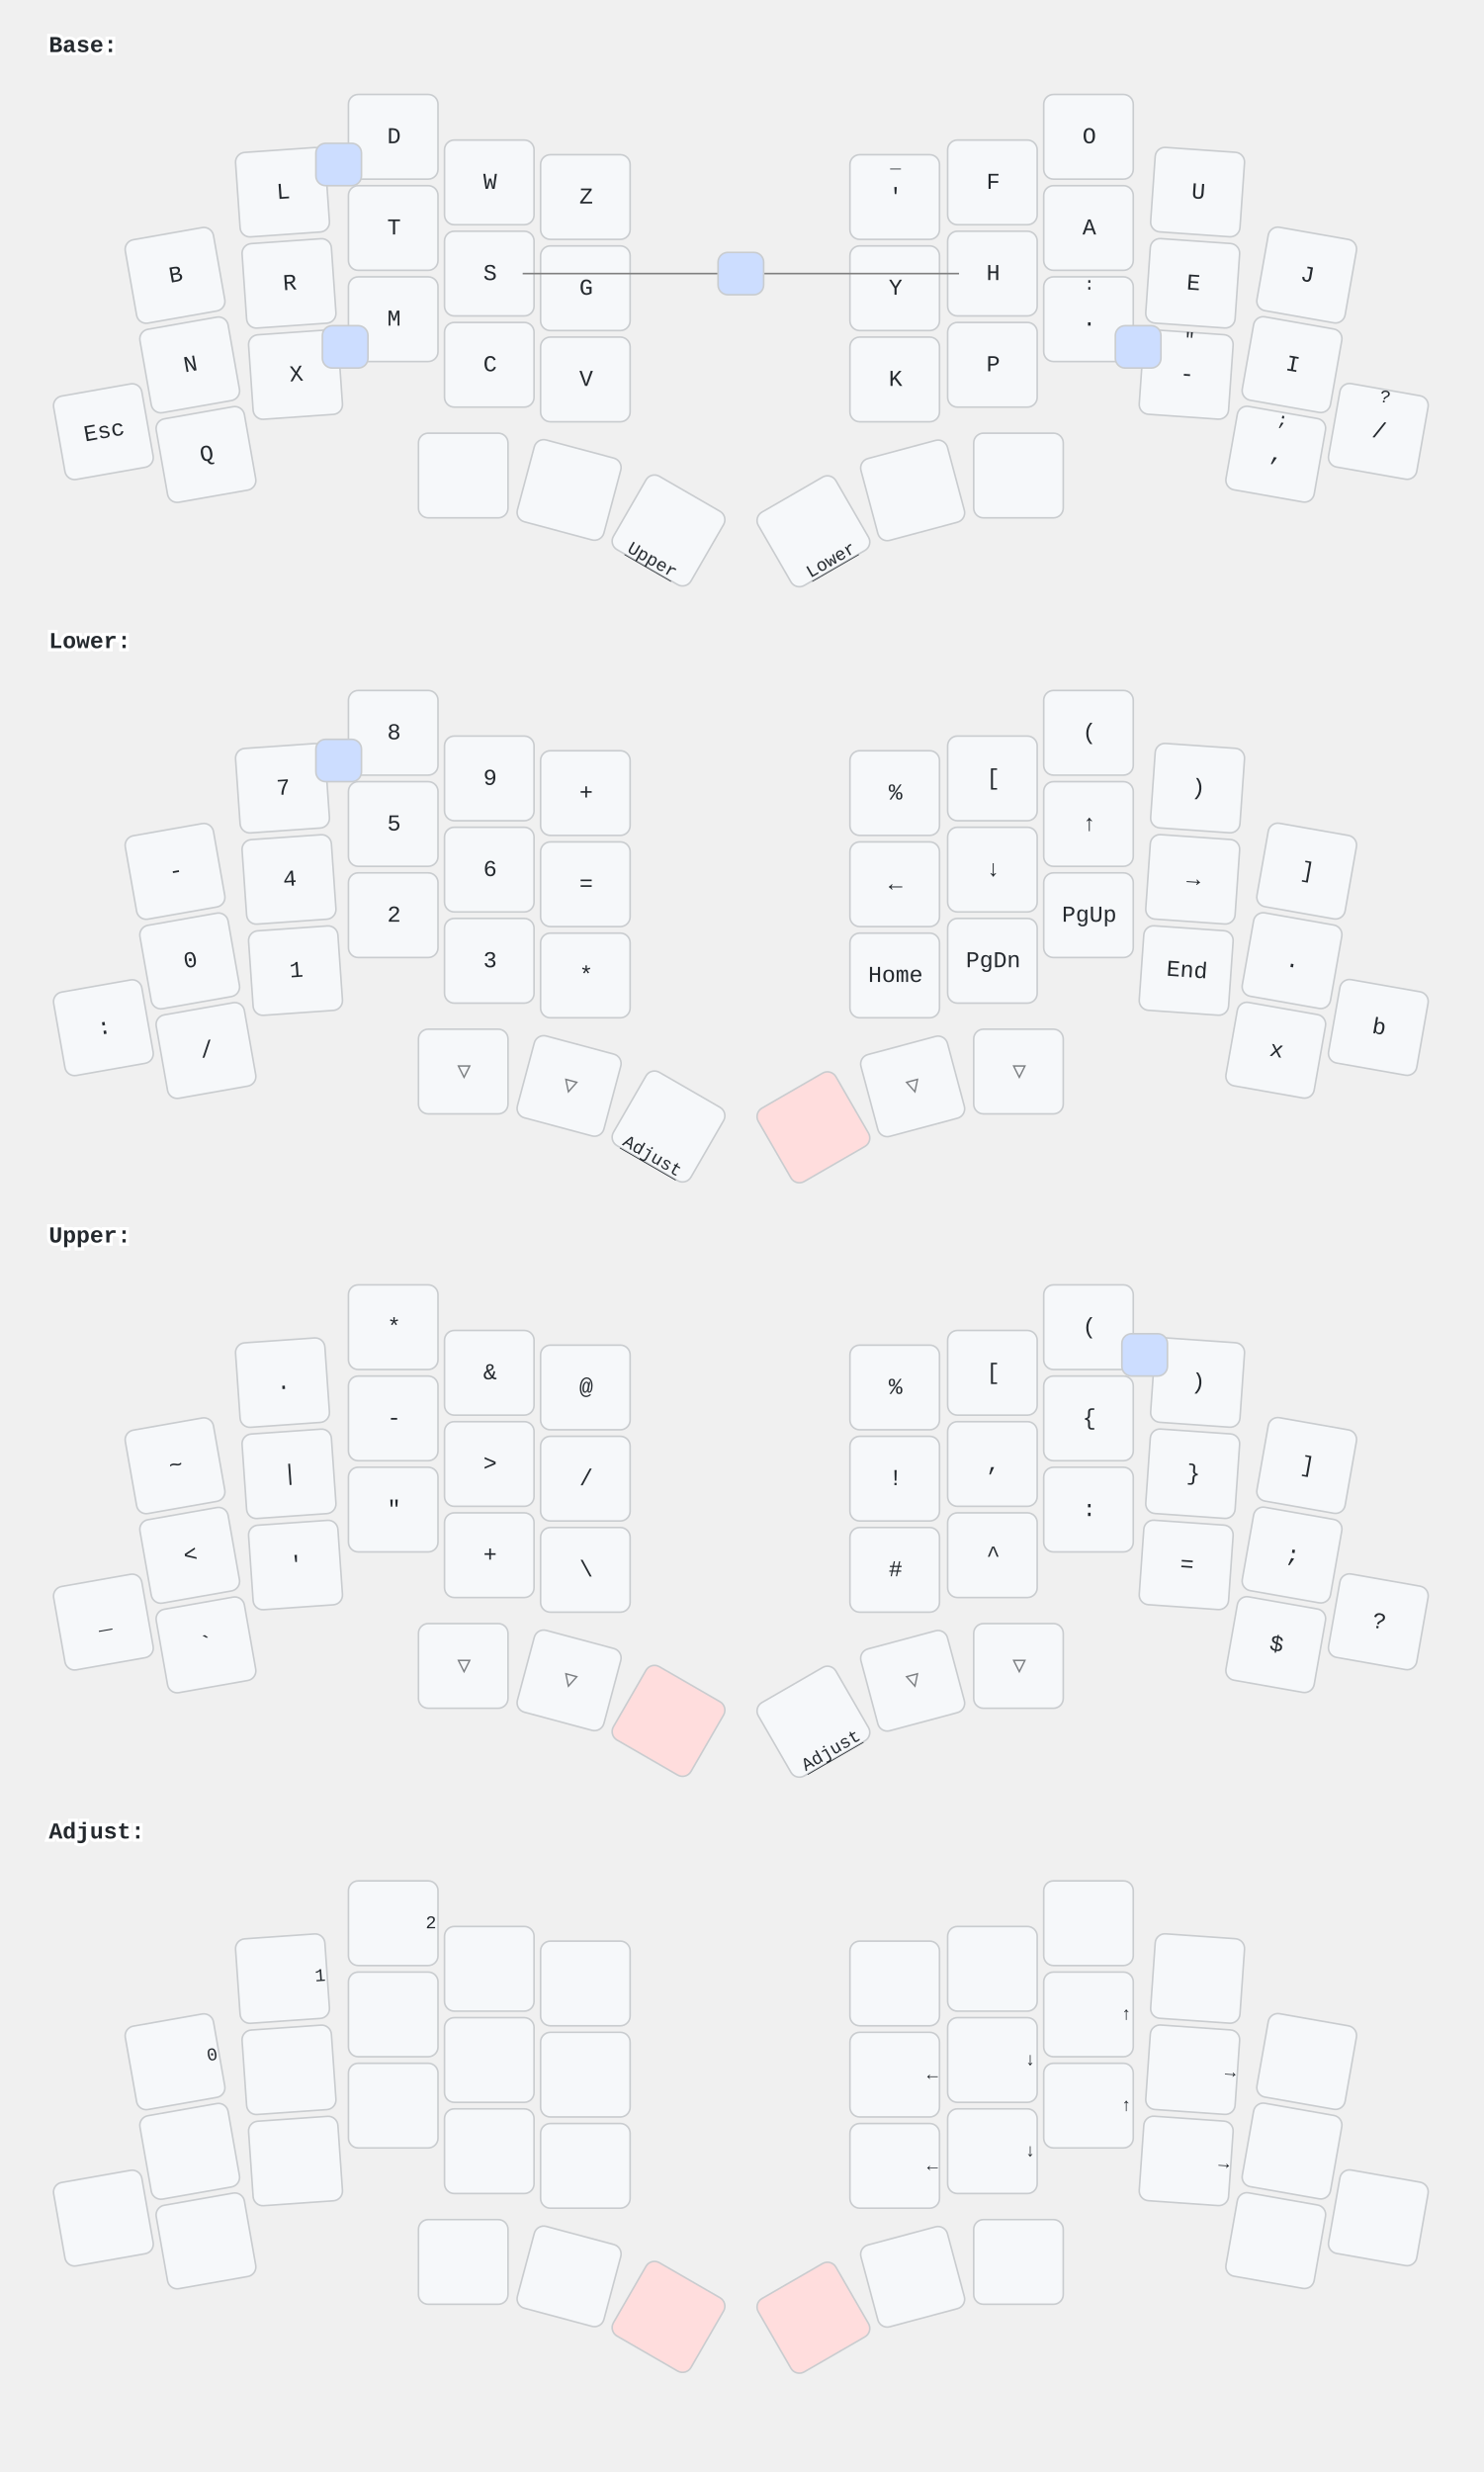
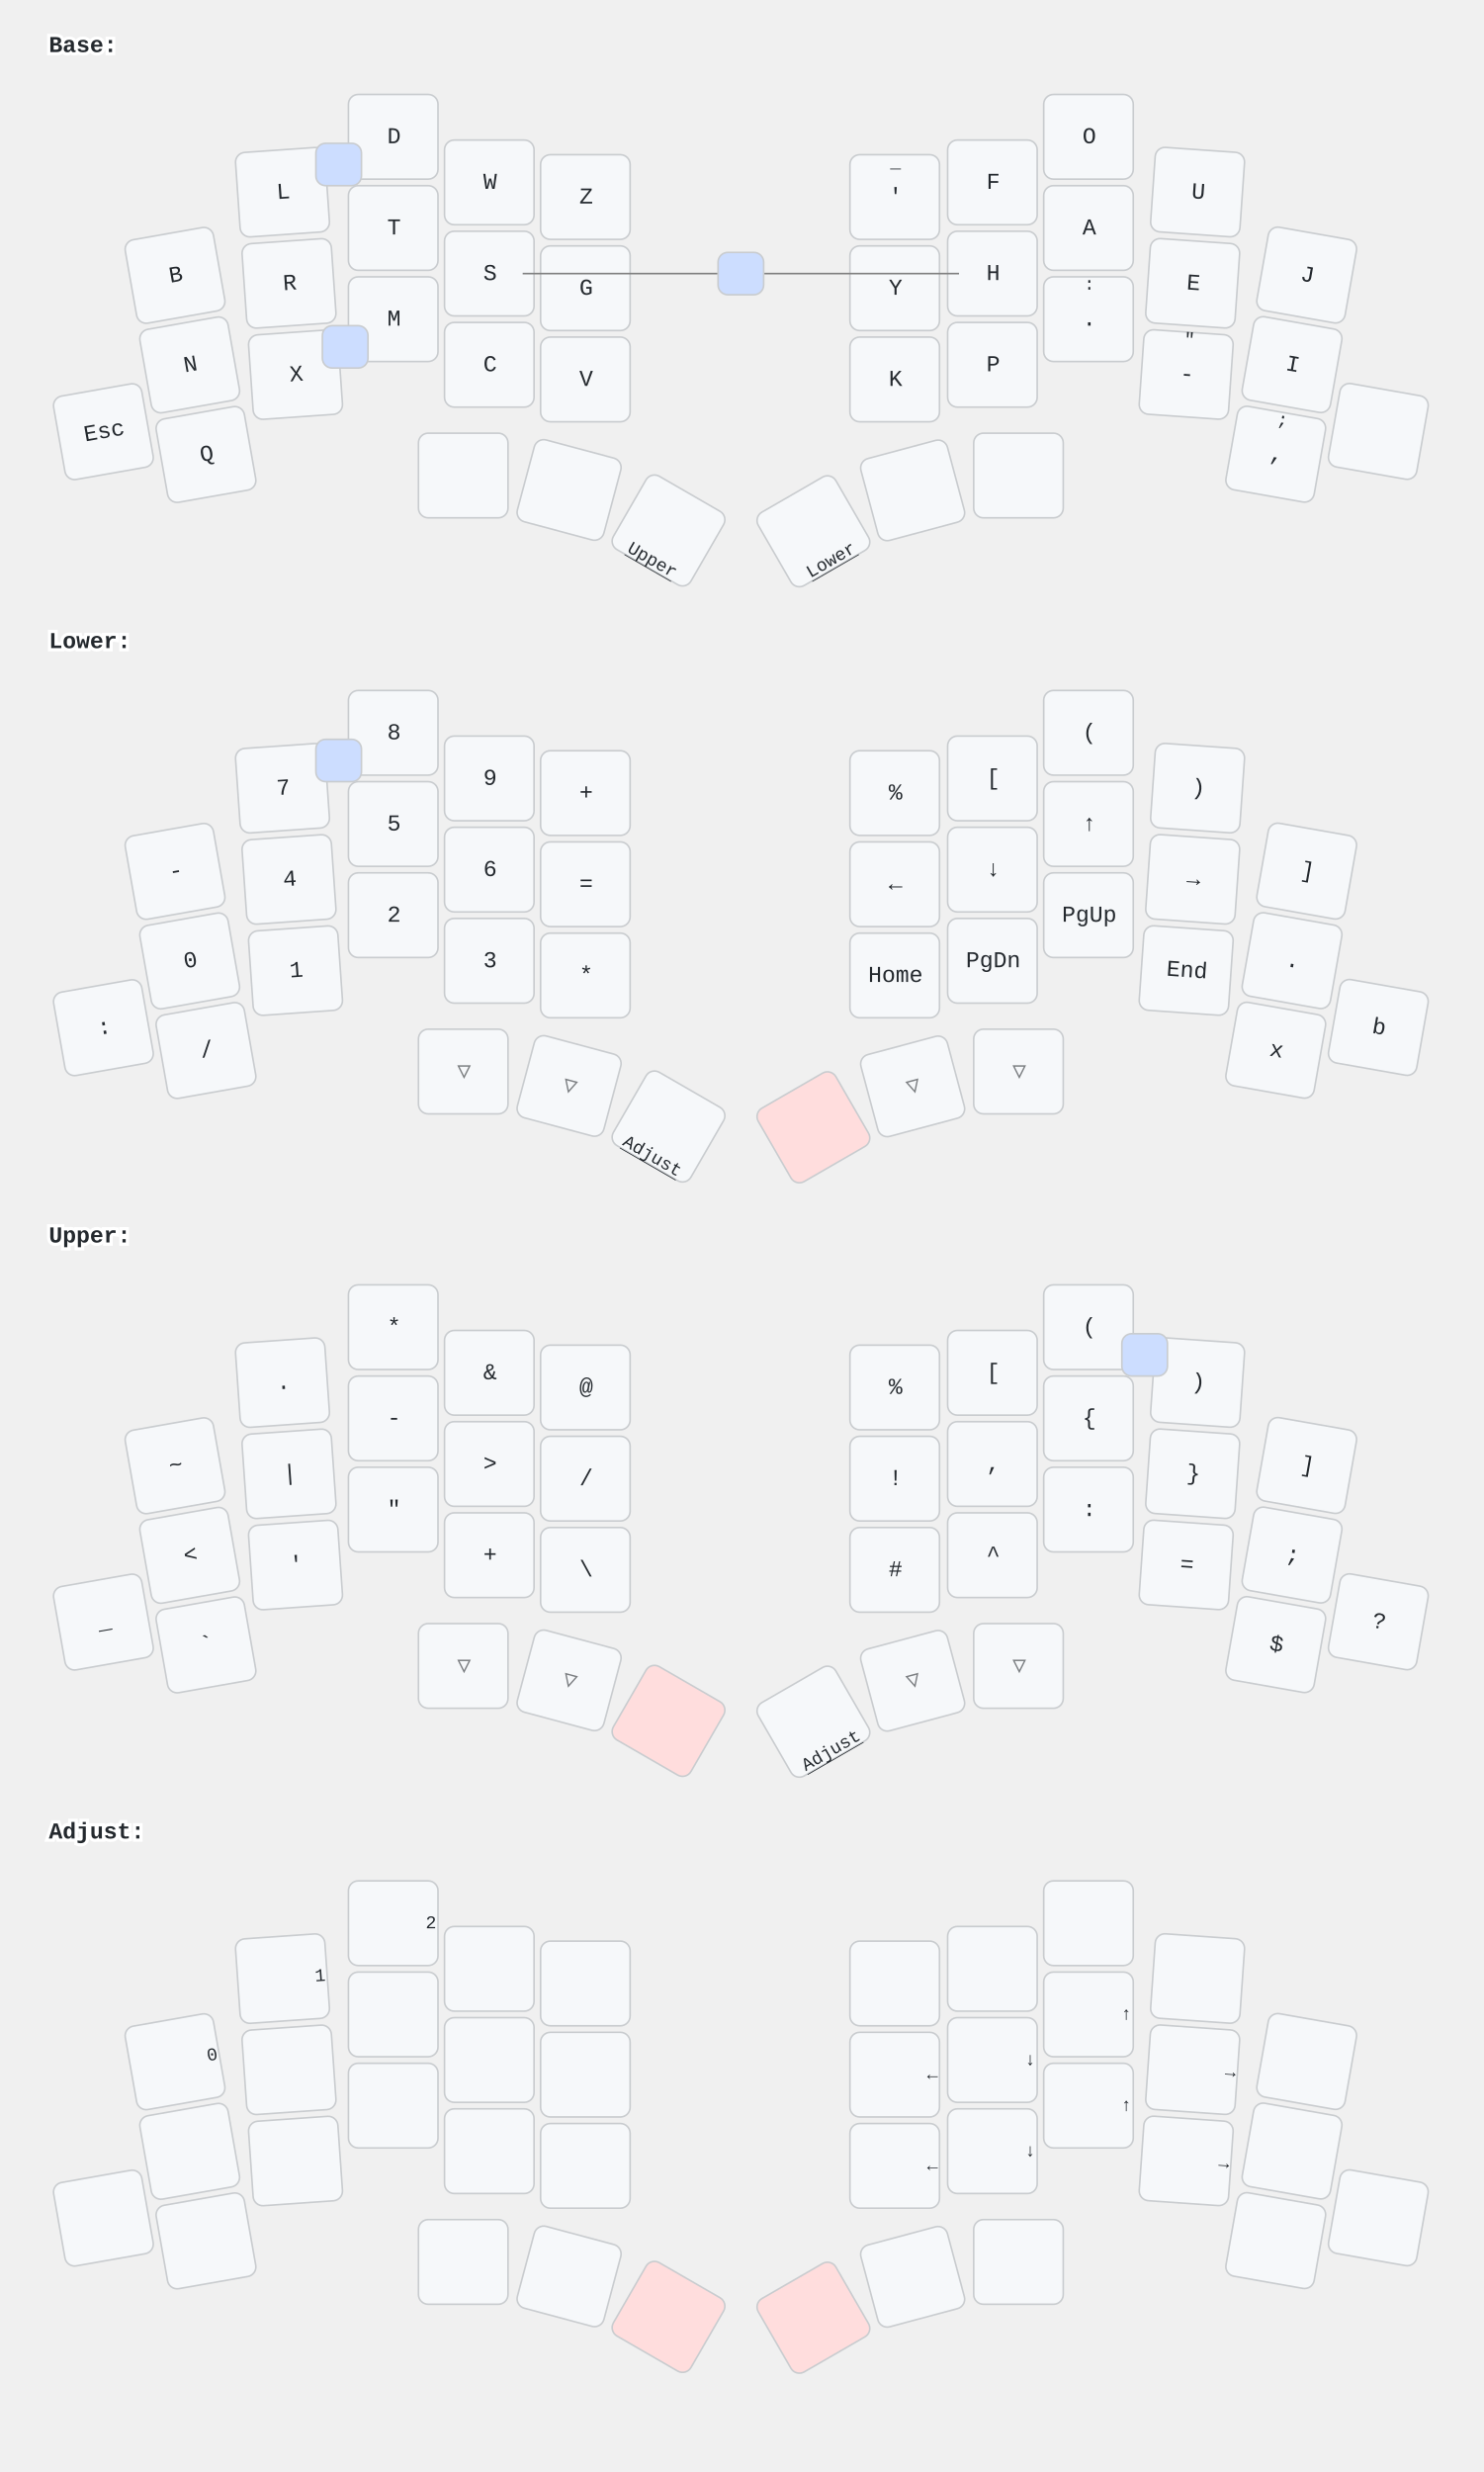
<svg xmlns="http://www.w3.org/2000/svg" xmlns:xlink="http://www.w3.org/1999/xlink" width="911" height="1518" viewBox="0 0 911 1518" class="keymap">
  <defs>/* start glyphs */
<svg id="mdi:apple-keyboard-caps">
      <svg id="mdi-apple-keyboard-caps" viewBox="0 0 24 24">
        <path d="M15,14V8H17.17L12,2.83L6.83,8H9V14H15M12,0L22,10H17V16H7V10H2L12,0M7,18H17V24H7V18M15,20H9V22H15V20Z" />
      </svg>
    </svg>
    <svg id="mdi:apple-keyboard-command">
      <svg id="mdi-apple-keyboard-command" viewBox="0 0 24 24">
        <path d="M6,2A4,4 0 0,1 10,6V8H14V6A4,4 0 0,1 18,2A4,4 0 0,1 22,6A4,4 0 0,1 18,10H16V14H18A4,4 0 0,1 22,18A4,4 0 0,1 18,22A4,4 0 0,1 14,18V16H10V18A4,4 0 0,1 6,22A4,4 0 0,1 2,18A4,4 0 0,1 6,14H8V10H6A4,4 0 0,1 2,6A4,4 0 0,1 6,2M16,18A2,2 0 0,0 18,20A2,2 0 0,0 20,18A2,2 0 0,0 18,16H16V18M14,10H10V14H14V10M6,16A2,2 0 0,0 4,18A2,2 0 0,0 6,20A2,2 0 0,0 8,18V16H6M8,6A2,2 0 0,0 6,4A2,2 0 0,0 4,6A2,2 0 0,0 6,8H8V6M18,8A2,2 0 0,0 20,6A2,2 0 0,0 18,4A2,2 0 0,0 16,6V8H18Z" />
      </svg>
    </svg>
    <svg id="mdi:apple-keyboard-control">
      <svg id="mdi-apple-keyboard-control" viewBox="0 0 24 24">
        <path d="M19.78,11.78L18.36,13.19L12,6.83L5.64,13.19L4.22,11.78L12,4L19.78,11.78Z" />
      </svg>
    </svg>
    <svg id="mdi:apple-keyboard-option">
      <svg id="mdi-apple-keyboard-option" viewBox="0 0 24 24">
        <path d="M3,4H9.11L16.15,18H21V20H14.88L7.84,6H3V4M14,4H21V6H14V4Z" />
      </svg>
    </svg>
    <svg id="mdi:apple-keyboard-shift">
      <svg id="mdi-apple-keyboard-shift" viewBox="0 0 24 24">
        <path d="M15,18V12H17.17L12,6.83L6.83,12H9V18H15M12,4L22,14H17V20H7V14H2L12,4Z" />
      </svg>
    </svg>
    <svg id="mdi:backspace-reverse">
      <svg id="mdi-backspace-reverse" viewBox="0 0 24 24">
        <path d="M2,21H17C17.7,21 18.2,20.6 18.6,20.1L24,12L18.6,3.9C18.2,3.4 17.7,3 17,3H2A2,2 0 0,0 0,5V19A2,2 0 0,0 2,21M5,8.4L6.4,7L10,10.6L13.6,7L15,8.4L11.4,12L15,15.6L13.6,17L10,13.4L6.4,17L5,15.6L8.6,12" />
      </svg>
    </svg>
    <svg id="mdi:bluetooth">
      <svg id="mdi-bluetooth" viewBox="0 0 24 24">
        <path d="M14.88,16.29L13,18.17V14.41M13,5.83L14.88,7.71L13,9.58M17.71,7.71L12,2H11V9.58L6.41,5L5,6.41L10.59,12L5,17.58L6.41,19L11,14.41V22H12L17.71,16.29L13.41,12L17.71,7.71Z" />
      </svg>
    </svg>
    <svg id="mdi:delete">
      <svg id="mdi-delete" viewBox="0 0 24 24">
        <path d="M19,4H15.5L14.5,3H9.5L8.5,4H5V6H19M6,19A2,2 0 0,0 8,21H16A2,2 0 0,0 18,19V7H6V19Z" />
      </svg>
    </svg>
    <svg id="mdi:keyboard-backspace">
      <svg id="mdi-keyboard-backspace" viewBox="0 0 24 24">
        <path d="M21,11H6.83L10.41,7.41L9,6L3,12L9,18L10.41,16.58L6.83,13H21V11Z" />
      </svg>
    </svg>
    <svg id="mdi:keyboard-return">
      <svg id="mdi-keyboard-return" viewBox="0 0 24 24">
        <path d="M19,7V11H5.83L9.41,7.41L8,6L2,12L8,18L9.41,16.58L5.83,13H21V7H19Z" />
      </svg>
    </svg>
    <svg id="mdi:keyboard-space">
      <svg id="mdi-keyboard-space" viewBox="0 0 24 24">
        <path d="M3 15H5V19H19V15H21V19C21 20.1 20.1 21 19 21H5C3.9 21 3 20.1 3 19V15Z" />
      </svg>
    </svg>
    <svg id="mdi:keyboard-tab">
      <svg id="mdi-keyboard-tab" viewBox="0 0 24 24">
        <path d="M20,18H22V6H20M11.59,7.41L15.17,11H1V13H15.17L11.59,16.58L13,18L19,12L13,6L11.59,7.41Z" />
      </svg>
    </svg>
    <svg id="mdi:mouse">
      <svg id="mdi-mouse" viewBox="0 0 24 24">
        <path d="M11,1.07C7.05,1.56 4,4.92 4,9H11M4,15A8,8 0 0,0 12,23A8,8 0 0,0 20,15V11H4M13,1.07V9H20C20,4.92 16.94,1.56 13,1.07Z" />
      </svg>
    </svg>
    <svg id="mdi:mouse-left-click">
      <svg id="mdi-mouse-left-click" viewBox="0 0 24 24">
        <path d="M13 9V1.07C16.94 1.56 20 4.92 20 9H13M6.34 20.66C4.84 19.16 4 17.12 4 15V11H20V15C20 17.12 19.16 19.16 17.66 20.66C16.16 22.16 14.12 23 12 23C9.88 23 7.84 22.16 6.34 20.66M11 9V1.07C10.3 1.16 9.63 1.33 9 1.59C6.67 2.53 4.89 4.53 4.25 7C4.09 7.64 4 8.31 4 9H11M6.34 7C6.82 5.65 7.78 4.5 9 3.81V7H6.34Z" />
      </svg>
    </svg>
    <svg id="mdi:mouse-right-click">
      <svg id="mdi-mouse-right-click" viewBox="0 0 24 24">
        <path d="M13 9V1.07C13.7 1.16 14.37 1.33 15 1.59C17.33 2.53 19.11 4.53 19.75 7C19.91 7.64 20 8.31 20 9H13M17.66 7C17.18 5.65 16.23 4.5 15 3.81V7H17.66M11 9V1.07C7.06 1.56 4 4.92 4 9H11M6.34 20.66C4.84 19.16 4 17.12 4 15V11H20V15C20 17.12 19.16 19.16 17.66 20.66C16.16 22.16 14.12 23 12 23C9.88 23 7.84 22.16 6.34 20.66Z" />
      </svg>
    </svg>
    <svg id="mdi:mouse-scroll-wheel">
      <svg id="mdi-mouse-scroll-wheel" viewBox="0 0 24 24">
        <path d="M11 1.07C7.05 1.56 4 4.92 4 9H11V7.73C10.4 7.39 10 6.74 10 6V4C10 3.26 10.4 2.61 11 2.27V1.07M13 9V7.73C13.6 7.39 14 6.74 14 6V4C14 3.26 13.6 2.61 13 2.27V1.07C16.94 1.56 20 4.92 20 9H13M4 15C4 17.12 4.84 19.16 6.34 20.66C7.84 22.16 9.88 23 12 23C14.12 23 16.16 22.16 17.66 20.66C19.16 19.16 20 17.12 20 15V11H4V15M13 6V4C13 3.45 12.55 3 12 3C11.45 3 11 3.45 11 4V6C11 6.55 11.45 7 12 7C12.55 7 13 6.55 13 6Z" />
      </svg>
    </svg>
    <svg id="mdi:play-pause">
      <svg id="mdi-play-pause" viewBox="0 0 24 24">
        <path d="M3,5V19L11,12M13,19H16V5H13M18,5V19H21V5" />
      </svg>
    </svg>
    <svg id="mdi:skip-next">
      <svg id="mdi-skip-next" viewBox="0 0 24 24">
        <path d="M16,18H18V6H16M6,18L14.5,12L6,6V18Z" />
      </svg>
    </svg>
    <svg id="mdi:skip-previous">
      <svg id="mdi-skip-previous" viewBox="0 0 24 24">
        <path d="M6,18V6H8V18H6M9.5,12L18,6V18L9.5,12Z" />
      </svg>
    </svg>
    <svg id="mdi:usb">
      <svg id="mdi-usb" viewBox="0 0 24 24">
        <path d="M15,7V11H16V13H13V5H15L12,1L9,5H11V13H8V10.93C8.7,10.56 9.2,9.85 9.2,9C9.2,7.78 8.21,6.8 7,6.8C5.78,6.8 4.8,7.78 4.8,9C4.8,9.85 5.3,10.56 6,10.93V13A2,2 0 0,0 8,15H11V18.05C10.29,18.41 9.8,19.15 9.8,20A2.2,2.2 0 0,0 12,22.2A2.2,2.2 0 0,0 14.2,20C14.2,19.15 13.71,18.41 13,18.05V15H16A2,2 0 0,0 18,13V11H19V7H15Z" />
      </svg>
    </svg>
    <svg id="mdi:volume-minus">
      <svg id="mdi-volume-minus" viewBox="0 0 24 24">
        <path d="M3,9H7L12,4V20L7,15H3V9M14,11H22V13H14V11Z" />
      </svg>
    </svg>
    <svg id="mdi:volume-mute">
      <svg id="mdi-volume-mute" viewBox="0 0 24 24">
        <path d="M3,9H7L12,4V20L7,15H3V9M16.59,12L14,9.41L15.41,8L18,10.59L20.59,8L22,9.41L19.41,12L22,14.59L20.59,16L18,13.41L15.41,16L14,14.59L16.59,12Z" />
      </svg>
    </svg>
    <svg id="mdi:volume-plus">
      <svg id="mdi-volume-plus" viewBox="0 0 24 24">
        <path d="M3,9H7L12,4V20L7,15H3V9M14,11H17V8H19V11H22V13H19V16H17V13H14V11Z" />
      </svg>
    </svg>
  </defs>/* end glyphs */
<style>/* inherit to force styles through use tags */
svg path {
    fill: inherit;
}

/* font and background color specifications */
svg.keymap {
    font-family: SFMono-Regular,Consolas,Liberation Mono,Menlo,monospace;
    font-size: 14px;
    font-kerning: normal;
    text-rendering: optimizeLegibility;
    fill: #24292e;
}

/* default key styling */
rect.key {
    fill: #f6f8fa;
}

rect.key, rect.combo {
    stroke: #c9cccf;
    stroke-width: 1;
}

/* default key side styling, only used is draw_key_sides is set */
rect.side {
    filter: brightness(90%);
}

/* color accent for combo boxes */
rect.combo, rect.combo-separate {
    fill: #cdf;
}

/* color accent for held keys */
rect.held, rect.combo.held {
    fill: #fdd;
}

/* color accent for ghost (optional) keys */
rect.ghost, rect.combo.ghost {
    stroke-dasharray: 4, 4;
    stroke-width: 2;
}

text {
    text-anchor: middle;
    dominant-baseline: middle;
}

/* styling for layer labels */
text.label {
    font-weight: bold;
    text-anchor: start;
    stroke: white;
    stroke-width: 4;
    paint-order: stroke;
}

/* styling for optional footer */
text.footer {
    text-anchor: end;
    dominant-baseline: auto;
    stroke: white;
    stroke-width: 4;
    paint-order: stroke;
}

/* styling for combo tap, and key non-tap label text */
text.combo, text.hold, text.shifted, text.left, text.right {
    font-size: 11px;
}

text.hold {
    text-anchor: middle;
    dominant-baseline: auto;
}

text.shifted {
    text-anchor: middle;
    dominant-baseline: hanging;
}

text.left {
    text-anchor: start;
}

text.right {
    text-anchor: end;
}

text.layer-activator {
    text-decoration: underline;
}

/* styling for hold/shifted label text in combo box */
text.combo.hold, text.combo.shifted, text.combo.left, text.combo.right {
    font-size: 8px;
}

/* lighter symbol for transparent keys */
text.trans {
    fill: #7b7e81;
}

/* styling for combo dendrons */
path.combo {
    stroke-width: 1;
    stroke: gray;
    fill: none;
}

/* Start Tabler Icons Cleanup */
/* cannot use height/width with glyphs */
.icon-tabler &gt; path {
    fill: inherit;
    stroke: inherit;
    stroke-width: 2;
}
/* hide tabler's default box */
.icon-tabler &gt; path[stroke="none"][fill="none"] {
    visibility: hidden;
}
/* End Tabler Icons Cleanup */
</style>
  <g transform="translate(30, 0)" class="layer-Base">
    <text x="0" y="28" class="label" id="Base">Base:</text>
    <g transform="translate(0, 56)">
      <g transform="translate(78, 113) rotate(-10.0)" class="key keypos-0">
        <rect rx="6" ry="6" x="-28" y="-26" width="55" height="52" class="key" />
        <text x="0" y="0" class="key tap">B</text>
      </g>
      <g transform="translate(144, 62) rotate(-4.0)" class="key keypos-1">
        <rect rx="6" ry="6" x="-28" y="-26" width="55" height="52" class="key" />
        <text x="0" y="0" class="key tap">L</text>
      </g>
      <g transform="translate(212, 28)" class="key keypos-2">
        <rect rx="6" ry="6" x="-28" y="-26" width="55" height="52" class="key" />
        <text x="0" y="0" class="key tap">D</text>
      </g>
      <g transform="translate(271, 56)" class="key keypos-3">
        <rect rx="6" ry="6" x="-28" y="-26" width="55" height="52" class="key" />
        <text x="0" y="0" class="key tap">W</text>
      </g>
      <g transform="translate(330, 65)" class="key keypos-4">
        <rect rx="6" ry="6" x="-28" y="-26" width="55" height="52" class="key" />
        <text x="0" y="0" class="key tap">Z</text>
      </g>
      <g transform="translate(520, 65)" class="key keypos-5">
        <rect rx="6" ry="6" x="-28" y="-26" width="55" height="52" class="key" />
        <text x="0" y="0" class="key tap">'</text>
        <text x="0" y="-24" class="key shifted">_</text>
      </g>
      <g transform="translate(580, 56)" class="key keypos-6">
        <rect rx="6" ry="6" x="-28" y="-26" width="55" height="52" class="key" />
        <text x="0" y="0" class="key tap">F</text>
      </g>
      <g transform="translate(639, 28)" class="key keypos-7">
        <rect rx="6" ry="6" x="-28" y="-26" width="55" height="52" class="key" />
        <text x="0" y="0" class="key tap">O</text>
      </g>
      <g transform="translate(706, 62) rotate(4.0)" class="key keypos-8">
        <rect rx="6" ry="6" x="-28" y="-26" width="55" height="52" class="key" />
        <text x="0" y="0" class="key tap">U</text>
      </g>
      <g transform="translate(773, 113) rotate(10.0)" class="key keypos-9">
        <rect rx="6" ry="6" x="-28" y="-26" width="55" height="52" class="key" />
        <text x="0" y="0" class="key tap">J</text>
      </g>
      <g transform="translate(87, 168) rotate(-10.0)" class="key keypos-10">
        <rect rx="6" ry="6" x="-28" y="-26" width="55" height="52" class="key" />
        <text x="0" y="0" class="key tap">N</text>
        <use href="#mdi:apple-keyboard-control" xlink:href="#mdi:apple-keyboard-control" x="-6" y="12" height="12" width="12.0" class="key hold glyph mdi:apple-keyboard-control" />
      </g>
      <g transform="translate(148, 118) rotate(-4.0)" class="key keypos-11">
        <rect rx="6" ry="6" x="-28" y="-26" width="55" height="52" class="key" />
        <text x="0" y="0" class="key tap">R</text>
        <use href="#mdi:apple-keyboard-option" xlink:href="#mdi:apple-keyboard-option" x="-6" y="12" height="12" width="12.0" class="key hold glyph mdi:apple-keyboard-option" />
      </g>
      <g transform="translate(212, 84)" class="key keypos-12">
        <rect rx="6" ry="6" x="-28" y="-26" width="55" height="52" class="key" />
        <text x="0" y="0" class="key tap">T</text>
        <use href="#mdi:apple-keyboard-command" xlink:href="#mdi:apple-keyboard-command" x="-6" y="12" height="12" width="12.0" class="key hold glyph mdi:apple-keyboard-command" />
      </g>
      <g transform="translate(271, 112)" class="key keypos-13">
        <rect rx="6" ry="6" x="-28" y="-26" width="55" height="52" class="key" />
        <text x="0" y="0" class="key tap">S</text>
        <use href="#mdi:apple-keyboard-shift" xlink:href="#mdi:apple-keyboard-shift" x="-6" y="12" height="12" width="12.0" class="key hold glyph mdi:apple-keyboard-shift" />
      </g>
      <g transform="translate(330, 121)" class="key keypos-14">
        <rect rx="6" ry="6" x="-28" y="-26" width="55" height="52" class="key" />
        <text x="0" y="0" class="key tap">G</text>
      </g>
      <g transform="translate(520, 121)" class="key keypos-15">
        <rect rx="6" ry="6" x="-28" y="-26" width="55" height="52" class="key" />
        <text x="0" y="0" class="key tap">Y</text>
      </g>
      <g transform="translate(580, 112)" class="key keypos-16">
        <rect rx="6" ry="6" x="-28" y="-26" width="55" height="52" class="key" />
        <text x="0" y="0" class="key tap">H</text>
        <use href="#mdi:apple-keyboard-shift" xlink:href="#mdi:apple-keyboard-shift" x="-6" y="12" height="12" width="12.0" class="key hold glyph mdi:apple-keyboard-shift" />
      </g>
      <g transform="translate(639, 84)" class="key keypos-17">
        <rect rx="6" ry="6" x="-28" y="-26" width="55" height="52" class="key" />
        <text x="0" y="0" class="key tap">A</text>
        <use href="#mdi:apple-keyboard-command" xlink:href="#mdi:apple-keyboard-command" x="-6" y="12" height="12" width="12.0" class="key hold glyph mdi:apple-keyboard-command" />
      </g>
      <g transform="translate(703, 118) rotate(4.0)" class="key keypos-18">
        <rect rx="6" ry="6" x="-28" y="-26" width="55" height="52" class="key" />
        <text x="0" y="0" class="key tap">E</text>
        <use href="#mdi:apple-keyboard-option" xlink:href="#mdi:apple-keyboard-option" x="-6" y="12" height="12" width="12.0" class="key hold glyph mdi:apple-keyboard-option" />
      </g>
      <g transform="translate(764, 168) rotate(10.0)" class="key keypos-19">
        <rect rx="6" ry="6" x="-28" y="-26" width="55" height="52" class="key" />
        <text x="0" y="0" class="key tap">I</text>
        <use href="#mdi:apple-keyboard-control" xlink:href="#mdi:apple-keyboard-control" x="-6" y="12" height="12" width="12.0" class="key hold glyph mdi:apple-keyboard-control" />
      </g>
      <g transform="translate(34, 209) rotate(-10.0)" class="key keypos-20">
        <rect rx="6" ry="6" x="-28" y="-26" width="55" height="52" class="key" />
        <text x="0" y="0" class="key tap">Esc</text>
      </g>
      <g transform="translate(97, 223) rotate(-10.0)" class="key keypos-21">
        <rect rx="6" ry="6" x="-28" y="-26" width="55" height="52" class="key" />
        <text x="0" y="0" class="key tap">Q</text>
      </g>
      <g transform="translate(152, 174) rotate(-4.0)" class="key keypos-22">
        <rect rx="6" ry="6" x="-28" y="-26" width="55" height="52" class="key" />
        <text x="0" y="0" class="key tap">X</text>
      </g>
      <g transform="translate(212, 140)" class="key keypos-23">
        <rect rx="6" ry="6" x="-28" y="-26" width="55" height="52" class="key" />
        <text x="0" y="0" class="key tap">M</text>
      </g>
      <g transform="translate(271, 168)" class="key keypos-24">
        <rect rx="6" ry="6" x="-28" y="-26" width="55" height="52" class="key" />
        <text x="0" y="0" class="key tap">C</text>
      </g>
      <g transform="translate(330, 177)" class="key keypos-25">
        <rect rx="6" ry="6" x="-28" y="-26" width="55" height="52" class="key" />
        <text x="0" y="0" class="key tap">V</text>
      </g>
      <g transform="translate(520, 177)" class="key keypos-26">
        <rect rx="6" ry="6" x="-28" y="-26" width="55" height="52" class="key" />
        <text x="0" y="0" class="key tap">K</text>
      </g>
      <g transform="translate(580, 168)" class="key keypos-27">
        <rect rx="6" ry="6" x="-28" y="-26" width="55" height="52" class="key" />
        <text x="0" y="0" class="key tap">P</text>
      </g>
      <g transform="translate(639, 140)" class="key keypos-28">
        <rect rx="6" ry="6" x="-28" y="-26" width="55" height="52" class="key" />
        <text x="0" y="0" class="key tap">.</text>
        <text x="0" y="-24" class="key shifted">:</text>
      </g>
      <g transform="translate(699, 174) rotate(4.0)" class="key keypos-29">
        <rect rx="6" ry="6" x="-28" y="-26" width="55" height="52" class="key" />
        <text x="0" y="0" class="key tap">-</text>
        <text x="0" y="-24" class="key shifted">"</text>
      </g>
      <g transform="translate(754, 223) rotate(10.0)" class="key keypos-30">
        <rect rx="6" ry="6" x="-28" y="-26" width="55" height="52" class="key" />
        <text x="0" y="0" class="key tap">,</text>
        <text x="0" y="-24" class="key shifted">;</text>
      </g>
      <g transform="translate(817, 209) rotate(10.0)" class="key keypos-31">
        <rect rx="6" ry="6" x="-28" y="-26" width="55" height="52" class="key" />
-         <text x="0" y="0" class="key tap">/</text>
-         <text x="0" y="-24" class="key shifted">?</text>
+         <use href="#mdi:keyboard-return" xlink:href="#mdi:keyboard-return" x="-7" y="-7" height="14" width="14.0" class="key tap glyph mdi:keyboard-return" />
      </g>
      <g transform="translate(255, 236)" class="key keypos-32">
        <rect rx="6" ry="6" x="-28" y="-26" width="55" height="52" class="key" />
      </g>
      <g transform="translate(320, 245) rotate(15.0)" class="key keypos-33">
        <rect rx="6" ry="6" x="-28" y="-26" width="55" height="52" class="key" />
      </g>
      <g transform="translate(381, 270) rotate(30.0)" class="key keypos-34">
        <rect rx="6" ry="6" x="-28" y="-26" width="55" height="52" class="key" />
        <use href="#mdi:keyboard-backspace" xlink:href="#mdi:keyboard-backspace" x="-7" y="-7" height="14" width="14.0" class="key tap glyph mdi:keyboard-backspace" />
        <a href="#Upper">
          <text x="0" y="24" class="key hold layer-activator">Upper</text>
        </a>
      </g>
      <g transform="translate(470, 270) rotate(-30.0)" class="key keypos-35">
        <rect rx="6" ry="6" x="-28" y="-26" width="55" height="52" class="key" />
        <use href="#mdi:keyboard-space" xlink:href="#mdi:keyboard-space" x="-7" y="-7" height="14" width="14.0" class="key tap glyph mdi:keyboard-space" />
        <a href="#Lower">
          <text x="0" y="24" class="key hold layer-activator">Lower</text>
        </a>
      </g>
      <g transform="translate(531, 245) rotate(-15.0)" class="key keypos-36">
        <rect rx="6" ry="6" x="-28" y="-26" width="55" height="52" class="key" />
      </g>
      <g transform="translate(596, 236)" class="key keypos-37">
        <rect rx="6" ry="6" x="-28" y="-26" width="55" height="52" class="key" />
      </g>
      <g class="combo combopos-0">
        <rect rx="6" ry="6" x="164" y="32" width="28" height="26" class="combo" />
        <use href="#mdi:keyboard-tab" xlink:href="#mdi:keyboard-tab" x="171" y="38" height="14" width="14.0" class="combo tap glyph mdi:keyboard-tab" />
      </g>
      <g class="combo combopos-1">
        <rect rx="6" ry="6" x="168" y="144" width="28" height="26" class="combo" />
        <use href="#mdi:backspace-reverse" xlink:href="#mdi:backspace-reverse" x="175" y="150" height="14" width="14.0" class="combo tap glyph mdi:backspace-reverse" />
      </g>
      <g class="combo combopos-2">
-         <rect rx="6" ry="6" x="655" y="144" width="28" height="26" class="combo" />
-         <use href="#mdi:keyboard-return" xlink:href="#mdi:keyboard-return" x="662" y="150" height="14" width="14.0" class="combo tap glyph mdi:keyboard-return" />
-       </g>
-       <g class="combo combopos-3">
        <path d="M425,112 l-134,0" class="combo" />
        <path d="M425,112 l134,0" class="combo" />
        <rect rx="6" ry="6" x="411" y="99" width="28" height="26" class="combo" />
        <use href="#mdi:apple-keyboard-caps" xlink:href="#mdi:apple-keyboard-caps" x="418" y="105" height="14" width="14.0" class="combo tap glyph mdi:apple-keyboard-caps" />
      </g>
    </g>
  </g>
  <g transform="translate(30, 366)" class="layer-Lower">
    <text x="0" y="28" class="label" id="Lower">Lower:</text>
    <g transform="translate(0, 56)">
      <g transform="translate(78, 113) rotate(-10.0)" class="key keypos-0">
        <rect rx="6" ry="6" x="-28" y="-26" width="55" height="52" class="key" />
        <text x="0" y="0" class="key tap">-</text>
      </g>
      <g transform="translate(144, 62) rotate(-4.0)" class="key keypos-1">
        <rect rx="6" ry="6" x="-28" y="-26" width="55" height="52" class="key" />
        <text x="0" y="0" class="key tap">7</text>
      </g>
      <g transform="translate(212, 28)" class="key keypos-2">
        <rect rx="6" ry="6" x="-28" y="-26" width="55" height="52" class="key" />
        <text x="0" y="0" class="key tap">8</text>
      </g>
      <g transform="translate(271, 56)" class="key keypos-3">
        <rect rx="6" ry="6" x="-28" y="-26" width="55" height="52" class="key" />
        <text x="0" y="0" class="key tap">9</text>
      </g>
      <g transform="translate(330, 65)" class="key keypos-4">
        <rect rx="6" ry="6" x="-28" y="-26" width="55" height="52" class="key" />
        <text x="0" y="0" class="key tap">+</text>
      </g>
      <g transform="translate(520, 65)" class="key keypos-5">
        <rect rx="6" ry="6" x="-28" y="-26" width="55" height="52" class="key" />
        <text x="0" y="0" class="key tap">%</text>
      </g>
      <g transform="translate(580, 56)" class="key keypos-6">
        <rect rx="6" ry="6" x="-28" y="-26" width="55" height="52" class="key" />
        <text x="0" y="0" class="key tap">[</text>
      </g>
      <g transform="translate(639, 28)" class="key keypos-7">
        <rect rx="6" ry="6" x="-28" y="-26" width="55" height="52" class="key" />
        <text x="0" y="0" class="key tap">(</text>
      </g>
      <g transform="translate(706, 62) rotate(4.0)" class="key keypos-8">
        <rect rx="6" ry="6" x="-28" y="-26" width="55" height="52" class="key" />
        <text x="0" y="0" class="key tap">)</text>
      </g>
      <g transform="translate(773, 113) rotate(10.0)" class="key keypos-9">
        <rect rx="6" ry="6" x="-28" y="-26" width="55" height="52" class="key" />
        <text x="0" y="0" class="key tap">]</text>
      </g>
      <g transform="translate(87, 168) rotate(-10.0)" class="key keypos-10">
        <rect rx="6" ry="6" x="-28" y="-26" width="55" height="52" class="key" />
        <text x="0" y="0" class="key tap">0</text>
      </g>
      <g transform="translate(148, 118) rotate(-4.0)" class="key keypos-11">
        <rect rx="6" ry="6" x="-28" y="-26" width="55" height="52" class="key" />
        <text x="0" y="0" class="key tap">4</text>
      </g>
      <g transform="translate(212, 84)" class="key keypos-12">
        <rect rx="6" ry="6" x="-28" y="-26" width="55" height="52" class="key" />
        <text x="0" y="0" class="key tap">5</text>
      </g>
      <g transform="translate(271, 112)" class="key keypos-13">
        <rect rx="6" ry="6" x="-28" y="-26" width="55" height="52" class="key" />
        <text x="0" y="0" class="key tap">6</text>
      </g>
      <g transform="translate(330, 121)" class="key keypos-14">
        <rect rx="6" ry="6" x="-28" y="-26" width="55" height="52" class="key" />
        <text x="0" y="0" class="key tap">=</text>
      </g>
      <g transform="translate(520, 121)" class="key keypos-15">
        <rect rx="6" ry="6" x="-28" y="-26" width="55" height="52" class="key" />
        <text x="0" y="0" class="key tap">←</text>
      </g>
      <g transform="translate(580, 112)" class="key keypos-16">
        <rect rx="6" ry="6" x="-28" y="-26" width="55" height="52" class="key" />
        <text x="0" y="0" class="key tap">↓</text>
      </g>
      <g transform="translate(639, 84)" class="key keypos-17">
        <rect rx="6" ry="6" x="-28" y="-26" width="55" height="52" class="key" />
        <text x="0" y="0" class="key tap">↑</text>
      </g>
      <g transform="translate(703, 118) rotate(4.0)" class="key keypos-18">
        <rect rx="6" ry="6" x="-28" y="-26" width="55" height="52" class="key" />
        <text x="0" y="0" class="key tap">→</text>
      </g>
      <g transform="translate(764, 168) rotate(10.0)" class="key keypos-19">
        <rect rx="6" ry="6" x="-28" y="-26" width="55" height="52" class="key" />
        <text x="0" y="0" class="key tap">.</text>
      </g>
      <g transform="translate(34, 209) rotate(-10.0)" class="key keypos-20">
        <rect rx="6" ry="6" x="-28" y="-26" width="55" height="52" class="key" />
        <text x="0" y="0" class="key tap">:</text>
      </g>
      <g transform="translate(97, 223) rotate(-10.0)" class="key keypos-21">
        <rect rx="6" ry="6" x="-28" y="-26" width="55" height="52" class="key" />
        <text x="0" y="0" class="key tap">/</text>
      </g>
      <g transform="translate(152, 174) rotate(-4.0)" class="key keypos-22">
        <rect rx="6" ry="6" x="-28" y="-26" width="55" height="52" class="key" />
        <text x="0" y="0" class="key tap">1</text>
      </g>
      <g transform="translate(212, 140)" class="key keypos-23">
        <rect rx="6" ry="6" x="-28" y="-26" width="55" height="52" class="key" />
        <text x="0" y="0" class="key tap">2</text>
      </g>
      <g transform="translate(271, 168)" class="key keypos-24">
        <rect rx="6" ry="6" x="-28" y="-26" width="55" height="52" class="key" />
        <text x="0" y="0" class="key tap">3</text>
      </g>
      <g transform="translate(330, 177)" class="key keypos-25">
        <rect rx="6" ry="6" x="-28" y="-26" width="55" height="52" class="key" />
        <text x="0" y="0" class="key tap">*</text>
      </g>
      <g transform="translate(520, 177)" class="key keypos-26">
        <rect rx="6" ry="6" x="-28" y="-26" width="55" height="52" class="key" />
        <text x="0" y="0" class="key tap">Home</text>
      </g>
      <g transform="translate(580, 168)" class="key keypos-27">
        <rect rx="6" ry="6" x="-28" y="-26" width="55" height="52" class="key" />
        <text x="0" y="0" class="key tap">PgDn</text>
      </g>
      <g transform="translate(639, 140)" class="key keypos-28">
        <rect rx="6" ry="6" x="-28" y="-26" width="55" height="52" class="key" />
        <text x="0" y="0" class="key tap">PgUp</text>
      </g>
      <g transform="translate(699, 174) rotate(4.0)" class="key keypos-29">
        <rect rx="6" ry="6" x="-28" y="-26" width="55" height="52" class="key" />
        <text x="0" y="0" class="key tap">End</text>
      </g>
      <g transform="translate(754, 223) rotate(10.0)" class="key keypos-30">
        <rect rx="6" ry="6" x="-28" y="-26" width="55" height="52" class="key" />
        <text x="0" y="0" class="key tap">x</text>
      </g>
      <g transform="translate(817, 209) rotate(10.0)" class="key keypos-31">
        <rect rx="6" ry="6" x="-28" y="-26" width="55" height="52" class="key" />
        <text x="0" y="0" class="key tap">b</text>
      </g>
      <g transform="translate(255, 236)" class="key trans keypos-32">
        <rect rx="6" ry="6" x="-28" y="-26" width="55" height="52" class="key trans" />
        <text x="0" y="0" class="key trans tap">▽</text>
      </g>
      <g transform="translate(320, 245) rotate(15.0)" class="key trans keypos-33">
        <rect rx="6" ry="6" x="-28" y="-26" width="55" height="52" class="key trans" />
        <text x="0" y="0" class="key trans tap">▽</text>
      </g>
      <g transform="translate(381, 270) rotate(30.0)" class="key keypos-34">
        <rect rx="6" ry="6" x="-28" y="-26" width="55" height="52" class="key" />
        <use href="#mdi:keyboard-backspace" xlink:href="#mdi:keyboard-backspace" x="-7" y="-7" height="14" width="14.0" class="key tap glyph mdi:keyboard-backspace" />
        <a href="#Adjust">
          <text x="0" y="24" class="key hold layer-activator">Adjust</text>
        </a>
      </g>
      <g transform="translate(470, 270) rotate(-30.0)" class="key held keypos-35">
        <rect rx="6" ry="6" x="-28" y="-26" width="55" height="52" class="key held" />
      </g>
      <g transform="translate(531, 245) rotate(-15.0)" class="key trans keypos-36">
        <rect rx="6" ry="6" x="-28" y="-26" width="55" height="52" class="key trans" />
        <text x="0" y="0" class="key trans tap">▽</text>
      </g>
      <g transform="translate(596, 236)" class="key trans keypos-37">
        <rect rx="6" ry="6" x="-28" y="-26" width="55" height="52" class="key trans" />
        <text x="0" y="0" class="key trans tap">▽</text>
      </g>
      <g class="combo combopos-0">
        <rect rx="6" ry="6" x="164" y="32" width="28" height="26" class="combo" />
        <use href="#mdi:keyboard-space" xlink:href="#mdi:keyboard-space" x="171" y="38" height="14" width="14.0" class="combo tap glyph mdi:keyboard-space" />
      </g>
    </g>
  </g>
  <g transform="translate(30, 731)" class="layer-Upper">
    <text x="0" y="28" class="label" id="Upper">Upper:</text>
    <g transform="translate(0, 56)">
      <g transform="translate(78, 113) rotate(-10.0)" class="key keypos-0">
        <rect rx="6" ry="6" x="-28" y="-26" width="55" height="52" class="key" />
        <text x="0" y="0" class="key tap">~</text>
      </g>
      <g transform="translate(144, 62) rotate(-4.0)" class="key keypos-1">
        <rect rx="6" ry="6" x="-28" y="-26" width="55" height="52" class="key" />
        <text x="0" y="0" class="key tap">.</text>
      </g>
      <g transform="translate(212, 28)" class="key keypos-2">
        <rect rx="6" ry="6" x="-28" y="-26" width="55" height="52" class="key" />
        <text x="0" y="0" class="key tap">*</text>
      </g>
      <g transform="translate(271, 56)" class="key keypos-3">
        <rect rx="6" ry="6" x="-28" y="-26" width="55" height="52" class="key" />
        <text x="0" y="0" class="key tap">&amp;</text>
      </g>
      <g transform="translate(330, 65)" class="key keypos-4">
        <rect rx="6" ry="6" x="-28" y="-26" width="55" height="52" class="key" />
        <text x="0" y="0" class="key tap">@</text>
      </g>
      <g transform="translate(520, 65)" class="key keypos-5">
        <rect rx="6" ry="6" x="-28" y="-26" width="55" height="52" class="key" />
        <text x="0" y="0" class="key tap">%</text>
      </g>
      <g transform="translate(580, 56)" class="key keypos-6">
        <rect rx="6" ry="6" x="-28" y="-26" width="55" height="52" class="key" />
        <text x="0" y="0" class="key tap">[</text>
      </g>
      <g transform="translate(639, 28)" class="key keypos-7">
        <rect rx="6" ry="6" x="-28" y="-26" width="55" height="52" class="key" />
        <text x="0" y="0" class="key tap">(</text>
      </g>
      <g transform="translate(706, 62) rotate(4.0)" class="key keypos-8">
        <rect rx="6" ry="6" x="-28" y="-26" width="55" height="52" class="key" />
        <text x="0" y="0" class="key tap">)</text>
      </g>
      <g transform="translate(773, 113) rotate(10.0)" class="key keypos-9">
        <rect rx="6" ry="6" x="-28" y="-26" width="55" height="52" class="key" />
        <text x="0" y="0" class="key tap">]</text>
      </g>
      <g transform="translate(87, 168) rotate(-10.0)" class="key keypos-10">
        <rect rx="6" ry="6" x="-28" y="-26" width="55" height="52" class="key" />
        <text x="0" y="0" class="key tap">&lt;</text>
      </g>
      <g transform="translate(148, 118) rotate(-4.0)" class="key keypos-11">
        <rect rx="6" ry="6" x="-28" y="-26" width="55" height="52" class="key" />
        <text x="0" y="0" class="key tap">|</text>
      </g>
      <g transform="translate(212, 84)" class="key keypos-12">
        <rect rx="6" ry="6" x="-28" y="-26" width="55" height="52" class="key" />
        <text x="0" y="0" class="key tap">-</text>
      </g>
      <g transform="translate(271, 112)" class="key keypos-13">
        <rect rx="6" ry="6" x="-28" y="-26" width="55" height="52" class="key" />
        <text x="0" y="0" class="key tap">&gt;</text>
      </g>
      <g transform="translate(330, 121)" class="key keypos-14">
        <rect rx="6" ry="6" x="-28" y="-26" width="55" height="52" class="key" />
        <text x="0" y="0" class="key tap">/</text>
      </g>
      <g transform="translate(520, 121)" class="key keypos-15">
        <rect rx="6" ry="6" x="-28" y="-26" width="55" height="52" class="key" />
        <text x="0" y="0" class="key tap">!</text>
      </g>
      <g transform="translate(580, 112)" class="key keypos-16">
        <rect rx="6" ry="6" x="-28" y="-26" width="55" height="52" class="key" />
        <text x="0" y="0" class="key tap">,</text>
      </g>
      <g transform="translate(639, 84)" class="key keypos-17">
        <rect rx="6" ry="6" x="-28" y="-26" width="55" height="52" class="key" />
        <text x="0" y="0" class="key tap">{</text>
      </g>
      <g transform="translate(703, 118) rotate(4.0)" class="key keypos-18">
        <rect rx="6" ry="6" x="-28" y="-26" width="55" height="52" class="key" />
        <text x="0" y="0" class="key tap">}</text>
      </g>
      <g transform="translate(764, 168) rotate(10.0)" class="key keypos-19">
        <rect rx="6" ry="6" x="-28" y="-26" width="55" height="52" class="key" />
        <text x="0" y="0" class="key tap">;</text>
      </g>
      <g transform="translate(34, 209) rotate(-10.0)" class="key keypos-20">
        <rect rx="6" ry="6" x="-28" y="-26" width="55" height="52" class="key" />
        <text x="0" y="0" class="key tap">_</text>
      </g>
      <g transform="translate(97, 223) rotate(-10.0)" class="key keypos-21">
        <rect rx="6" ry="6" x="-28" y="-26" width="55" height="52" class="key" />
        <text x="0" y="0" class="key tap">`</text>
      </g>
      <g transform="translate(152, 174) rotate(-4.0)" class="key keypos-22">
        <rect rx="6" ry="6" x="-28" y="-26" width="55" height="52" class="key" />
        <text x="0" y="0" class="key tap">'</text>
      </g>
      <g transform="translate(212, 140)" class="key keypos-23">
        <rect rx="6" ry="6" x="-28" y="-26" width="55" height="52" class="key" />
        <text x="0" y="0" class="key tap">"</text>
      </g>
      <g transform="translate(271, 168)" class="key keypos-24">
        <rect rx="6" ry="6" x="-28" y="-26" width="55" height="52" class="key" />
        <text x="0" y="0" class="key tap">+</text>
      </g>
      <g transform="translate(330, 177)" class="key keypos-25">
        <rect rx="6" ry="6" x="-28" y="-26" width="55" height="52" class="key" />
        <text x="0" y="0" class="key tap">\</text>
      </g>
      <g transform="translate(520, 177)" class="key keypos-26">
        <rect rx="6" ry="6" x="-28" y="-26" width="55" height="52" class="key" />
        <text x="0" y="0" class="key tap">#</text>
      </g>
      <g transform="translate(580, 168)" class="key keypos-27">
        <rect rx="6" ry="6" x="-28" y="-26" width="55" height="52" class="key" />
        <text x="0" y="0" class="key tap">^</text>
      </g>
      <g transform="translate(639, 140)" class="key keypos-28">
        <rect rx="6" ry="6" x="-28" y="-26" width="55" height="52" class="key" />
        <text x="0" y="0" class="key tap">:</text>
      </g>
      <g transform="translate(699, 174) rotate(4.0)" class="key keypos-29">
        <rect rx="6" ry="6" x="-28" y="-26" width="55" height="52" class="key" />
        <text x="0" y="0" class="key tap">=</text>
      </g>
      <g transform="translate(754, 223) rotate(10.0)" class="key keypos-30">
        <rect rx="6" ry="6" x="-28" y="-26" width="55" height="52" class="key" />
        <text x="0" y="0" class="key tap">$</text>
      </g>
      <g transform="translate(817, 209) rotate(10.0)" class="key keypos-31">
        <rect rx="6" ry="6" x="-28" y="-26" width="55" height="52" class="key" />
        <text x="0" y="0" class="key tap">?</text>
      </g>
      <g transform="translate(255, 236)" class="key trans keypos-32">
        <rect rx="6" ry="6" x="-28" y="-26" width="55" height="52" class="key trans" />
        <text x="0" y="0" class="key trans tap">▽</text>
      </g>
      <g transform="translate(320, 245) rotate(15.0)" class="key trans keypos-33">
        <rect rx="6" ry="6" x="-28" y="-26" width="55" height="52" class="key trans" />
        <text x="0" y="0" class="key trans tap">▽</text>
      </g>
      <g transform="translate(381, 270) rotate(30.0)" class="key held keypos-34">
        <rect rx="6" ry="6" x="-28" y="-26" width="55" height="52" class="key held" />
      </g>
      <g transform="translate(470, 270) rotate(-30.0)" class="key keypos-35">
        <rect rx="6" ry="6" x="-28" y="-26" width="55" height="52" class="key" />
        <use href="#mdi:keyboard-space" xlink:href="#mdi:keyboard-space" x="-7" y="-7" height="14" width="14.0" class="key tap glyph mdi:keyboard-space" />
        <a href="#Adjust">
          <text x="0" y="24" class="key hold layer-activator">Adjust</text>
        </a>
      </g>
      <g transform="translate(531, 245) rotate(-15.0)" class="key trans keypos-36">
        <rect rx="6" ry="6" x="-28" y="-26" width="55" height="52" class="key trans" />
        <text x="0" y="0" class="key trans tap">▽</text>
      </g>
      <g transform="translate(596, 236)" class="key trans keypos-37">
        <rect rx="6" ry="6" x="-28" y="-26" width="55" height="52" class="key trans" />
        <text x="0" y="0" class="key trans tap">▽</text>
      </g>
      <g class="combo combopos-0">
        <rect rx="6" ry="6" x="659" y="32" width="28" height="26" class="combo" />
        <use href="#mdi:keyboard-backspace" xlink:href="#mdi:keyboard-backspace" x="666" y="38" height="14" width="14.0" class="combo tap glyph mdi:keyboard-backspace" />
      </g>
    </g>
  </g>
  <g transform="translate(30, 1097)" class="layer-Adjust">
    <text x="0" y="28" class="label" id="Adjust">Adjust:</text>
    <g transform="translate(0, 56)">
      <g transform="translate(78, 113) rotate(-10.0)" class="key keypos-0">
        <rect rx="6" ry="6" x="-28" y="-26" width="55" height="52" class="key" />
        <use href="#mdi:bluetooth" xlink:href="#mdi:bluetooth" x="-7" y="-7" height="14" width="14.0" class="key tap glyph mdi:bluetooth" />
        <text x="26" y="0" class="key right">0</text>
      </g>
      <g transform="translate(144, 62) rotate(-4.0)" class="key keypos-1">
        <rect rx="6" ry="6" x="-28" y="-26" width="55" height="52" class="key" />
        <use href="#mdi:bluetooth" xlink:href="#mdi:bluetooth" x="-7" y="-7" height="14" width="14.0" class="key tap glyph mdi:bluetooth" />
        <text x="26" y="0" class="key right">1</text>
      </g>
      <g transform="translate(212, 28)" class="key keypos-2">
        <rect rx="6" ry="6" x="-28" y="-26" width="55" height="52" class="key" />
        <use href="#mdi:bluetooth" xlink:href="#mdi:bluetooth" x="-7" y="-7" height="14" width="14.0" class="key tap glyph mdi:bluetooth" />
        <text x="26" y="0" class="key right">2</text>
      </g>
      <g transform="translate(271, 56)" class="key keypos-3">
        <rect rx="6" ry="6" x="-28" y="-26" width="55" height="52" class="key" />
        <use href="#mdi:usb" xlink:href="#mdi:usb" x="-7" y="-7" height="14" width="14.0" class="key tap glyph mdi:usb" />
      </g>
      <g transform="translate(330, 65)" class="key keypos-4">
        <rect rx="6" ry="6" x="-28" y="-26" width="55" height="52" class="key" />
        <use href="#mdi:bluetooth" xlink:href="#mdi:bluetooth" x="-7" y="-7" height="14" width="14.0" class="key tap glyph mdi:bluetooth" />
        <use href="#mdi:delete" xlink:href="#mdi:delete" x="16" y="-5" height="10" width="10.0" class="key right glyph mdi:delete" />
      </g>
      <g transform="translate(520, 65)" class="key keypos-5">
        <rect rx="6" ry="6" x="-28" y="-26" width="55" height="52" class="key" />
      </g>
      <g transform="translate(580, 56)" class="key keypos-6">
        <rect rx="6" ry="6" x="-28" y="-26" width="55" height="52" class="key" />
      </g>
      <g transform="translate(639, 28)" class="key keypos-7">
        <rect rx="6" ry="6" x="-28" y="-26" width="55" height="52" class="key" />
      </g>
      <g transform="translate(706, 62) rotate(4.0)" class="key keypos-8">
        <rect rx="6" ry="6" x="-28" y="-26" width="55" height="52" class="key" />
      </g>
      <g transform="translate(773, 113) rotate(10.0)" class="key keypos-9">
        <rect rx="6" ry="6" x="-28" y="-26" width="55" height="52" class="key" />
      </g>
      <g transform="translate(87, 168) rotate(-10.0)" class="key keypos-10">
        <rect rx="6" ry="6" x="-28" y="-26" width="55" height="52" class="key" />
      </g>
      <g transform="translate(148, 118) rotate(-4.0)" class="key keypos-11">
        <rect rx="6" ry="6" x="-28" y="-26" width="55" height="52" class="key" />
      </g>
      <g transform="translate(212, 84)" class="key keypos-12">
        <rect rx="6" ry="6" x="-28" y="-26" width="55" height="52" class="key" />
        <use href="#mdi:mouse-left-click" xlink:href="#mdi:mouse-left-click" x="-7" y="-7" height="14" width="14.0" class="key tap glyph mdi:mouse-left-click" />
      </g>
      <g transform="translate(271, 112)" class="key keypos-13">
        <rect rx="6" ry="6" x="-28" y="-26" width="55" height="52" class="key" />
        <use href="#mdi:mouse-right-click" xlink:href="#mdi:mouse-right-click" x="-7" y="-7" height="14" width="14.0" class="key tap glyph mdi:mouse-right-click" />
      </g>
      <g transform="translate(330, 121)" class="key keypos-14">
        <rect rx="6" ry="6" x="-28" y="-26" width="55" height="52" class="key" />
      </g>
      <g transform="translate(520, 121)" class="key keypos-15">
        <rect rx="6" ry="6" x="-28" y="-26" width="55" height="52" class="key" />
        <use href="#mdi:mouse" xlink:href="#mdi:mouse" x="-7" y="-7" height="14" width="14.0" class="key tap glyph mdi:mouse" />
        <text x="26" y="0" class="key right">←</text>
      </g>
      <g transform="translate(580, 112)" class="key keypos-16">
        <rect rx="6" ry="6" x="-28" y="-26" width="55" height="52" class="key" />
        <use href="#mdi:mouse" xlink:href="#mdi:mouse" x="-7" y="-7" height="14" width="14.0" class="key tap glyph mdi:mouse" />
        <text x="26" y="0" class="key right">↓</text>
      </g>
      <g transform="translate(639, 84)" class="key keypos-17">
        <rect rx="6" ry="6" x="-28" y="-26" width="55" height="52" class="key" />
        <use href="#mdi:mouse" xlink:href="#mdi:mouse" x="-7" y="-7" height="14" width="14.0" class="key tap glyph mdi:mouse" />
        <text x="26" y="0" class="key right">↑</text>
      </g>
      <g transform="translate(703, 118) rotate(4.0)" class="key keypos-18">
        <rect rx="6" ry="6" x="-28" y="-26" width="55" height="52" class="key" />
        <use href="#mdi:mouse" xlink:href="#mdi:mouse" x="-7" y="-7" height="14" width="14.0" class="key tap glyph mdi:mouse" />
        <text x="26" y="0" class="key right">→</text>
      </g>
      <g transform="translate(764, 168) rotate(10.0)" class="key keypos-19">
        <rect rx="6" ry="6" x="-28" y="-26" width="55" height="52" class="key" />
      </g>
      <g transform="translate(34, 209) rotate(-10.0)" class="key keypos-20">
        <rect rx="6" ry="6" x="-28" y="-26" width="55" height="52" class="key" />
        <use href="#mdi:volume-mute" xlink:href="#mdi:volume-mute" x="-7" y="-7" height="14" width="14.0" class="key tap glyph mdi:volume-mute" />
      </g>
      <g transform="translate(97, 223) rotate(-10.0)" class="key keypos-21">
        <rect rx="6" ry="6" x="-28" y="-26" width="55" height="52" class="key" />
        <use href="#mdi:volume-minus" xlink:href="#mdi:volume-minus" x="-7" y="-7" height="14" width="14.0" class="key tap glyph mdi:volume-minus" />
      </g>
      <g transform="translate(152, 174) rotate(-4.0)" class="key keypos-22">
        <rect rx="6" ry="6" x="-28" y="-26" width="55" height="52" class="key" />
        <use href="#mdi:volume-plus" xlink:href="#mdi:volume-plus" x="-7" y="-7" height="14" width="14.0" class="key tap glyph mdi:volume-plus" />
      </g>
      <g transform="translate(212, 140)" class="key keypos-23">
        <rect rx="6" ry="6" x="-28" y="-26" width="55" height="52" class="key" />
        <use href="#mdi:skip-previous" xlink:href="#mdi:skip-previous" x="-7" y="-7" height="14" width="14.0" class="key tap glyph mdi:skip-previous" />
      </g>
      <g transform="translate(271, 168)" class="key keypos-24">
        <rect rx="6" ry="6" x="-28" y="-26" width="55" height="52" class="key" />
        <use href="#mdi:play-pause" xlink:href="#mdi:play-pause" x="-7" y="-7" height="14" width="14.0" class="key tap glyph mdi:play-pause" />
      </g>
      <g transform="translate(330, 177)" class="key keypos-25">
        <rect rx="6" ry="6" x="-28" y="-26" width="55" height="52" class="key" />
        <use href="#mdi:skip-next" xlink:href="#mdi:skip-next" x="-7" y="-7" height="14" width="14.0" class="key tap glyph mdi:skip-next" />
      </g>
      <g transform="translate(520, 177)" class="key keypos-26">
        <rect rx="6" ry="6" x="-28" y="-26" width="55" height="52" class="key" />
        <use href="#mdi:mouse-scroll-wheel" xlink:href="#mdi:mouse-scroll-wheel" x="-7" y="-7" height="14" width="14.0" class="key tap glyph mdi:mouse-scroll-wheel" />
        <text x="26" y="0" class="key right">←</text>
      </g>
      <g transform="translate(580, 168)" class="key keypos-27">
        <rect rx="6" ry="6" x="-28" y="-26" width="55" height="52" class="key" />
        <use href="#mdi:mouse-scroll-wheel" xlink:href="#mdi:mouse-scroll-wheel" x="-7" y="-7" height="14" width="14.0" class="key tap glyph mdi:mouse-scroll-wheel" />
        <text x="26" y="0" class="key right">↓</text>
      </g>
      <g transform="translate(639, 140)" class="key keypos-28">
        <rect rx="6" ry="6" x="-28" y="-26" width="55" height="52" class="key" />
        <use href="#mdi:mouse-scroll-wheel" xlink:href="#mdi:mouse-scroll-wheel" x="-7" y="-7" height="14" width="14.0" class="key tap glyph mdi:mouse-scroll-wheel" />
        <text x="26" y="0" class="key right">↑</text>
      </g>
      <g transform="translate(699, 174) rotate(4.0)" class="key keypos-29">
        <rect rx="6" ry="6" x="-28" y="-26" width="55" height="52" class="key" />
        <use href="#mdi:mouse-scroll-wheel" xlink:href="#mdi:mouse-scroll-wheel" x="-7" y="-7" height="14" width="14.0" class="key tap glyph mdi:mouse-scroll-wheel" />
        <text x="26" y="0" class="key right">→</text>
      </g>
      <g transform="translate(754, 223) rotate(10.0)" class="key keypos-30">
        <rect rx="6" ry="6" x="-28" y="-26" width="55" height="52" class="key" />
      </g>
      <g transform="translate(817, 209) rotate(10.0)" class="key keypos-31">
        <rect rx="6" ry="6" x="-28" y="-26" width="55" height="52" class="key" />
      </g>
      <g transform="translate(255, 236)" class="key keypos-32">
        <rect rx="6" ry="6" x="-28" y="-26" width="55" height="52" class="key" />
      </g>
      <g transform="translate(320, 245) rotate(15.0)" class="key keypos-33">
        <rect rx="6" ry="6" x="-28" y="-26" width="55" height="52" class="key" />
      </g>
      <g transform="translate(381, 270) rotate(30.0)" class="key held keypos-34">
        <rect rx="6" ry="6" x="-28" y="-26" width="55" height="52" class="key held" />
      </g>
      <g transform="translate(470, 270) rotate(-30.0)" class="key held keypos-35">
        <rect rx="6" ry="6" x="-28" y="-26" width="55" height="52" class="key held" />
      </g>
      <g transform="translate(531, 245) rotate(-15.0)" class="key keypos-36">
        <rect rx="6" ry="6" x="-28" y="-26" width="55" height="52" class="key" />
      </g>
      <g transform="translate(596, 236)" class="key keypos-37">
        <rect rx="6" ry="6" x="-28" y="-26" width="55" height="52" class="key" />
      </g>
    </g>
  </g>
</svg>
